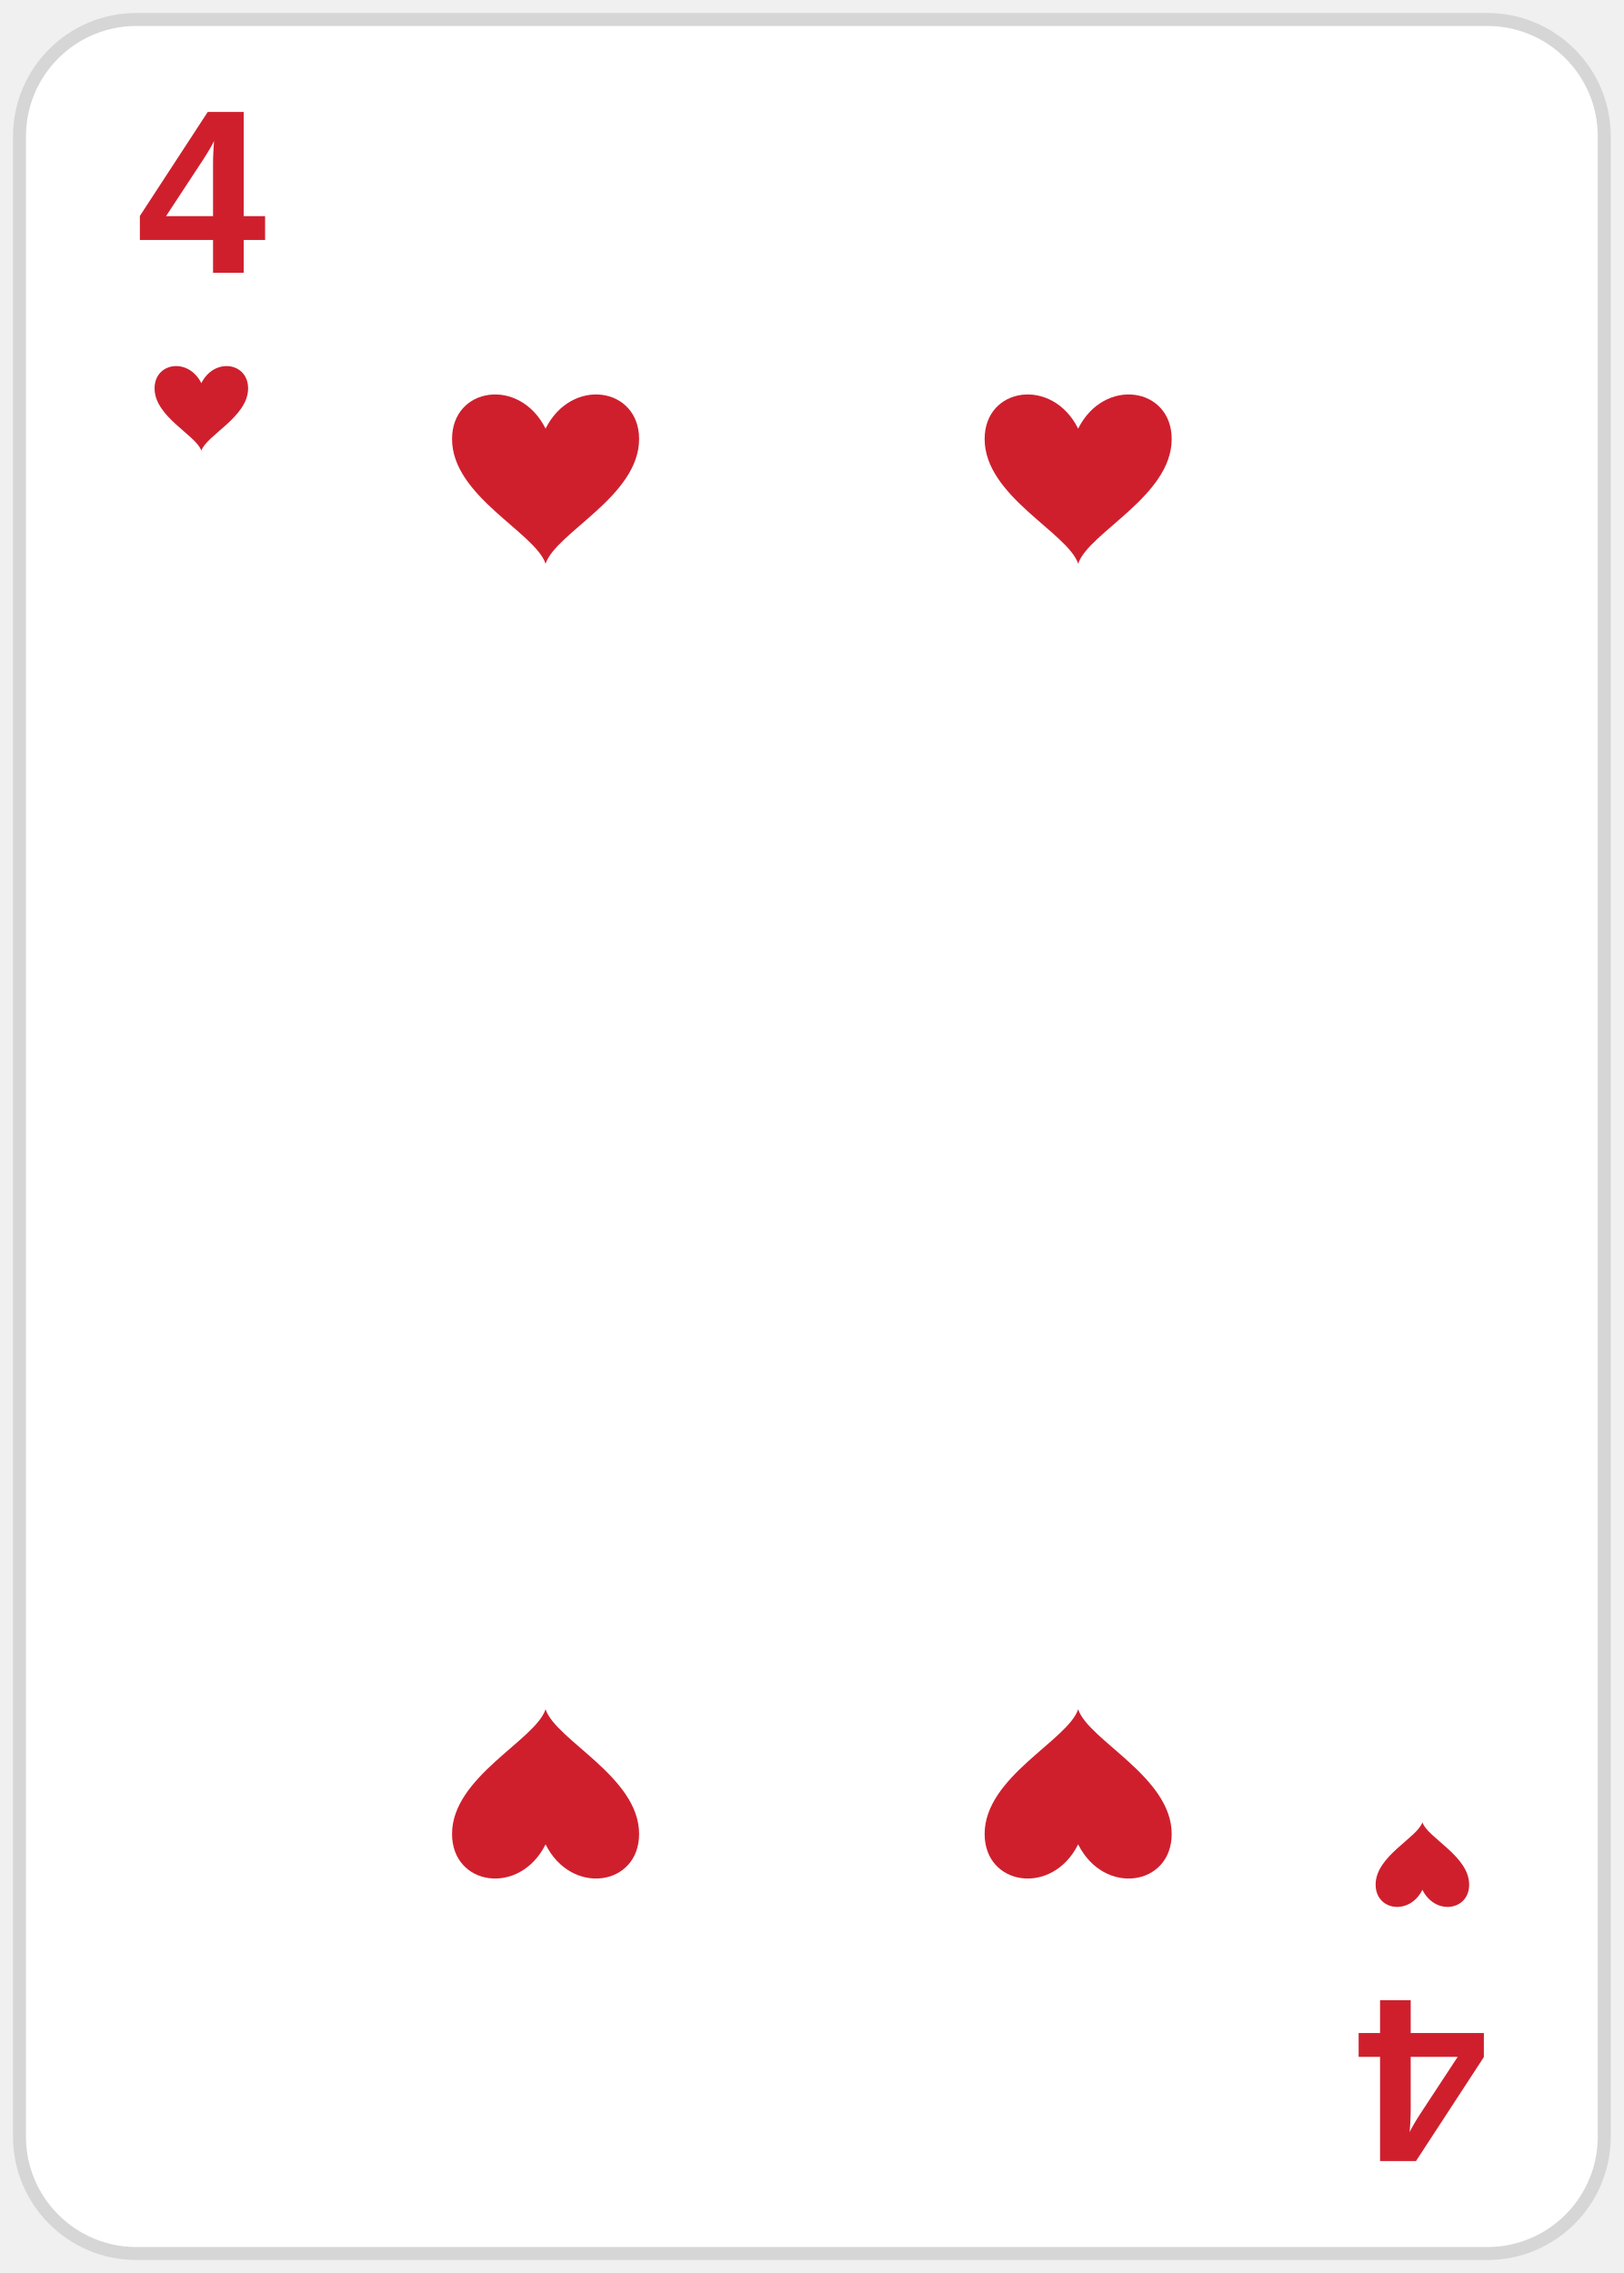
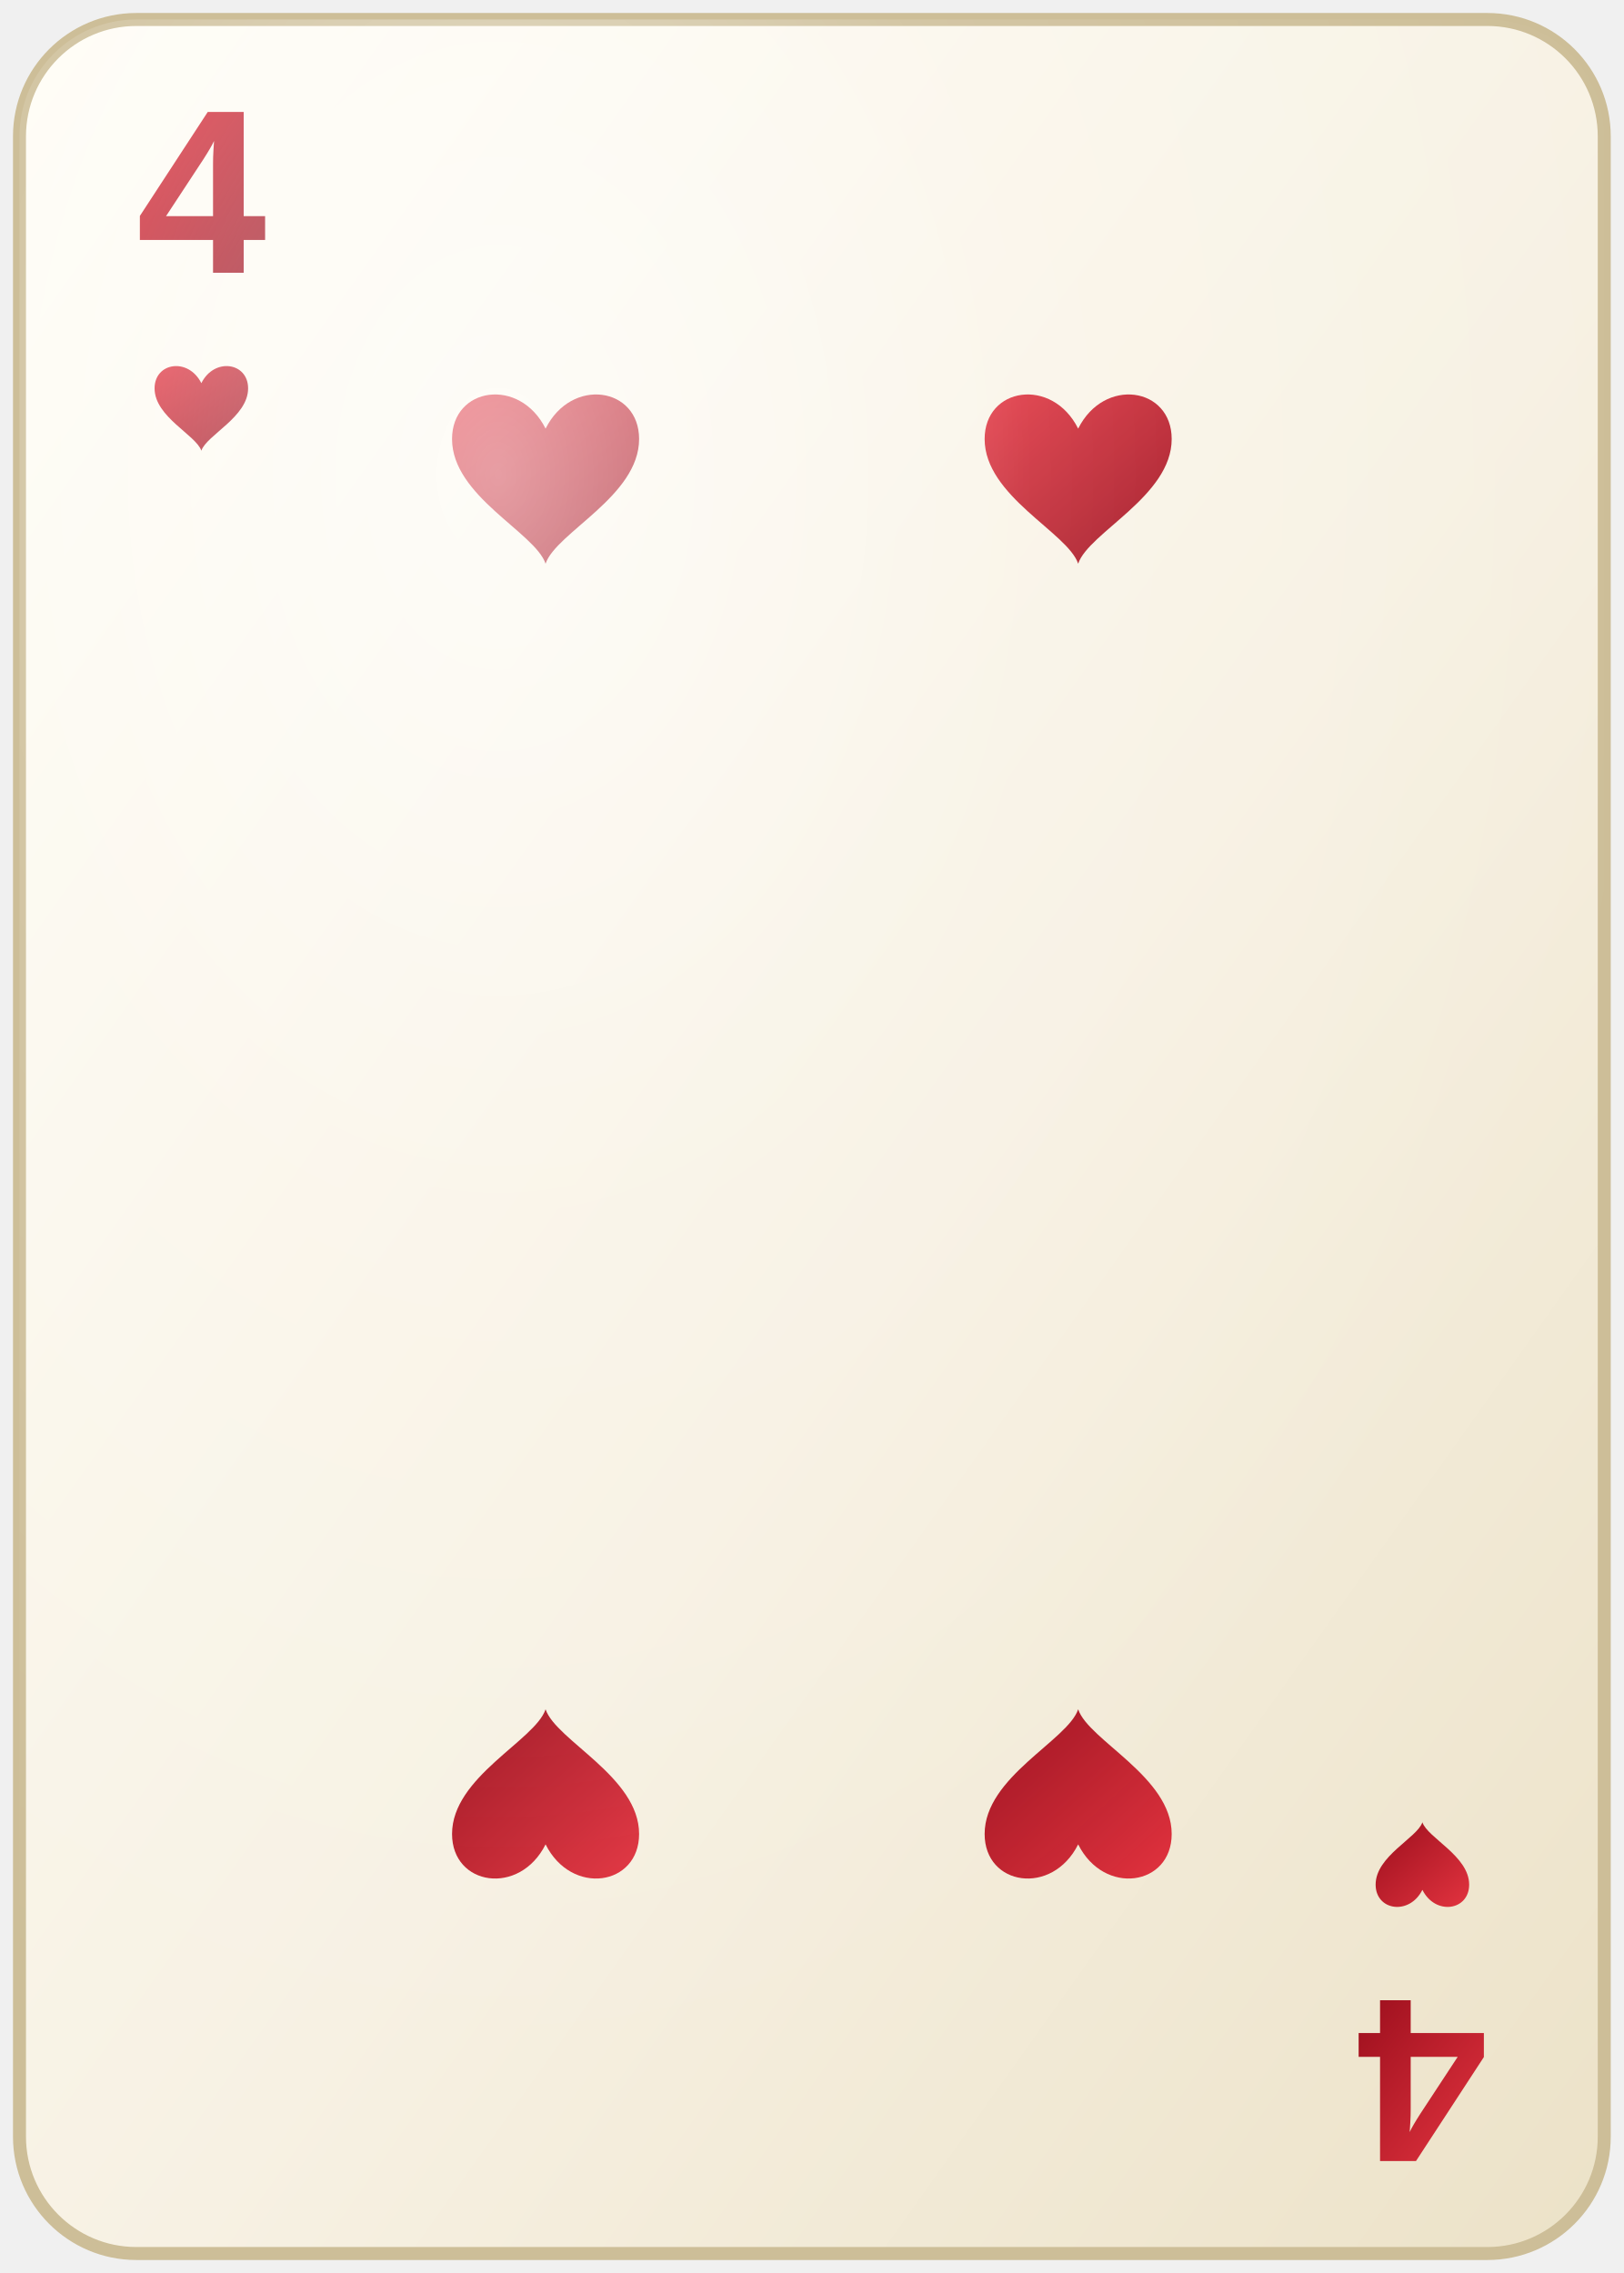
<svg xmlns="http://www.w3.org/2000/svg" viewBox="0 0 250 350" width="250" height="350">
-   <rect x="3" y="3" width="244" height="344" rx="18" fill="#ffffff" stroke="#d6d6d6" stroke-width="2" />
+   <defs>
+     <linearGradient id="faceGrad" x1="0%" y1="0%" x2="100%" y2="100%">
+       <stop offset="0%" stop-color="#fffdf6" />
+       <stop offset="55%" stop-color="#f7f1e3" />
+       <stop offset="100%" stop-color="#ece2c8" />
+     </linearGradient>
+     <radialGradient id="sheenGrad" cx="30%" cy="20%" r="75%">
+       <stop offset="0%" stop-color="#ffffff" stop-opacity="0.55" />
+       <stop offset="45%" stop-color="#ffffff" stop-opacity="0.12" />
+       <stop offset="100%" stop-color="#ffffff" stop-opacity="0" />
+     </radialGradient>
+     <linearGradient id="redInk" x1="0%" y1="0%" x2="100%" y2="100%">
+       <stop offset="0%" stop-color="#e2333f" />
+       <stop offset="100%" stop-color="#9c0f1d" />
+     </linearGradient>
+     <linearGradient id="blackInk" x1="0%" y1="0%" x2="100%" y2="100%">
+       <stop offset="0%" stop-color="#3c3c3c" />
+       <stop offset="100%" stop-color="#050505" />
+     </linearGradient>
+   </defs>
+   <rect x="3" y="3" width="244" height="344" rx="18" fill="url(#faceGrad)" stroke="#cdbe98" stroke-width="2" />
  <g transform="translate(31,42)">
-     <text x="0" y="0" text-anchor="middle" font-family="Arial, sans-serif" font-weight="700" font-size="36" fill="#cf1f2d">4</text>
-     <g transform="translate(0,21) scale(0.8)" fill="#cf1f2d">
+     <text x="0" y="0" text-anchor="middle" font-family="Arial, sans-serif" font-weight="700" font-size="36" fill="url(#redInk)">4</text>
+     <g transform="translate(0,21) scale(0.8)" fill="url(#redInk)">
      <path d="M0 8 C -1 5 -9 1.5 -9 -4 C -9 -9 -2.5 -10 0 -5 C 2.5 -10 9 -9 9 -4 C 9 1.5 1 5 0 8 Z" />
    </g>
  </g>
  <g transform="translate(219,308) rotate(180)">
-     <text x="0" y="0" text-anchor="middle" font-family="Arial, sans-serif" font-weight="700" font-size="36" fill="#cf1f2d">4</text>
-     <g transform="translate(0,21) scale(0.8)" fill="#cf1f2d">
+     <text x="0" y="0" text-anchor="middle" font-family="Arial, sans-serif" font-weight="700" font-size="36" fill="url(#redInk)">4</text>
+     <g transform="translate(0,21) scale(0.8)" fill="url(#redInk)">
      <path d="M0 8 C -1 5 -9 1.5 -9 -4 C -9 -9 -2.5 -10 0 -5 C 2.5 -10 9 -9 9 -4 C 9 1.5 1 5 0 8 Z" />
    </g>
  </g>
-   <g transform="translate(84.0,74.0) scale(1.6)" fill="#cf1f2d">
+   <g transform="translate(84.0,74.0) scale(1.6)" fill="url(#redInk)">
    <path d="M0 8 C -1 5 -9 1.5 -9 -4 C -9 -9 -2.5 -10 0 -5 C 2.5 -10 9 -9 9 -4 C 9 1.5 1 5 0 8 Z" />
  </g>
-   <g transform="translate(166.0,74.0) scale(1.6)" fill="#cf1f2d">
+   <g transform="translate(166.0,74.0) scale(1.6)" fill="url(#redInk)">
    <path d="M0 8 C -1 5 -9 1.5 -9 -4 C -9 -9 -2.5 -10 0 -5 C 2.5 -10 9 -9 9 -4 C 9 1.5 1 5 0 8 Z" />
  </g>
-   <g transform="translate(84.0,276.0) scale(1.6) rotate(180)" fill="#cf1f2d">
+   <g transform="translate(84.0,276.0) scale(1.6) rotate(180)" fill="url(#redInk)">
    <path d="M0 8 C -1 5 -9 1.5 -9 -4 C -9 -9 -2.5 -10 0 -5 C 2.5 -10 9 -9 9 -4 C 9 1.5 1 5 0 8 Z" />
  </g>
-   <g transform="translate(166.0,276.0) scale(1.6) rotate(180)" fill="#cf1f2d">
+   <g transform="translate(166.0,276.0) scale(1.6) rotate(180)" fill="url(#redInk)">
    <path d="M0 8 C -1 5 -9 1.5 -9 -4 C -9 -9 -2.5 -10 0 -5 C 2.5 -10 9 -9 9 -4 C 9 1.5 1 5 0 8 Z" />
  </g>
+   <rect x="3" y="3" width="244" height="344" rx="18" fill="url(#sheenGrad)" />
</svg>
